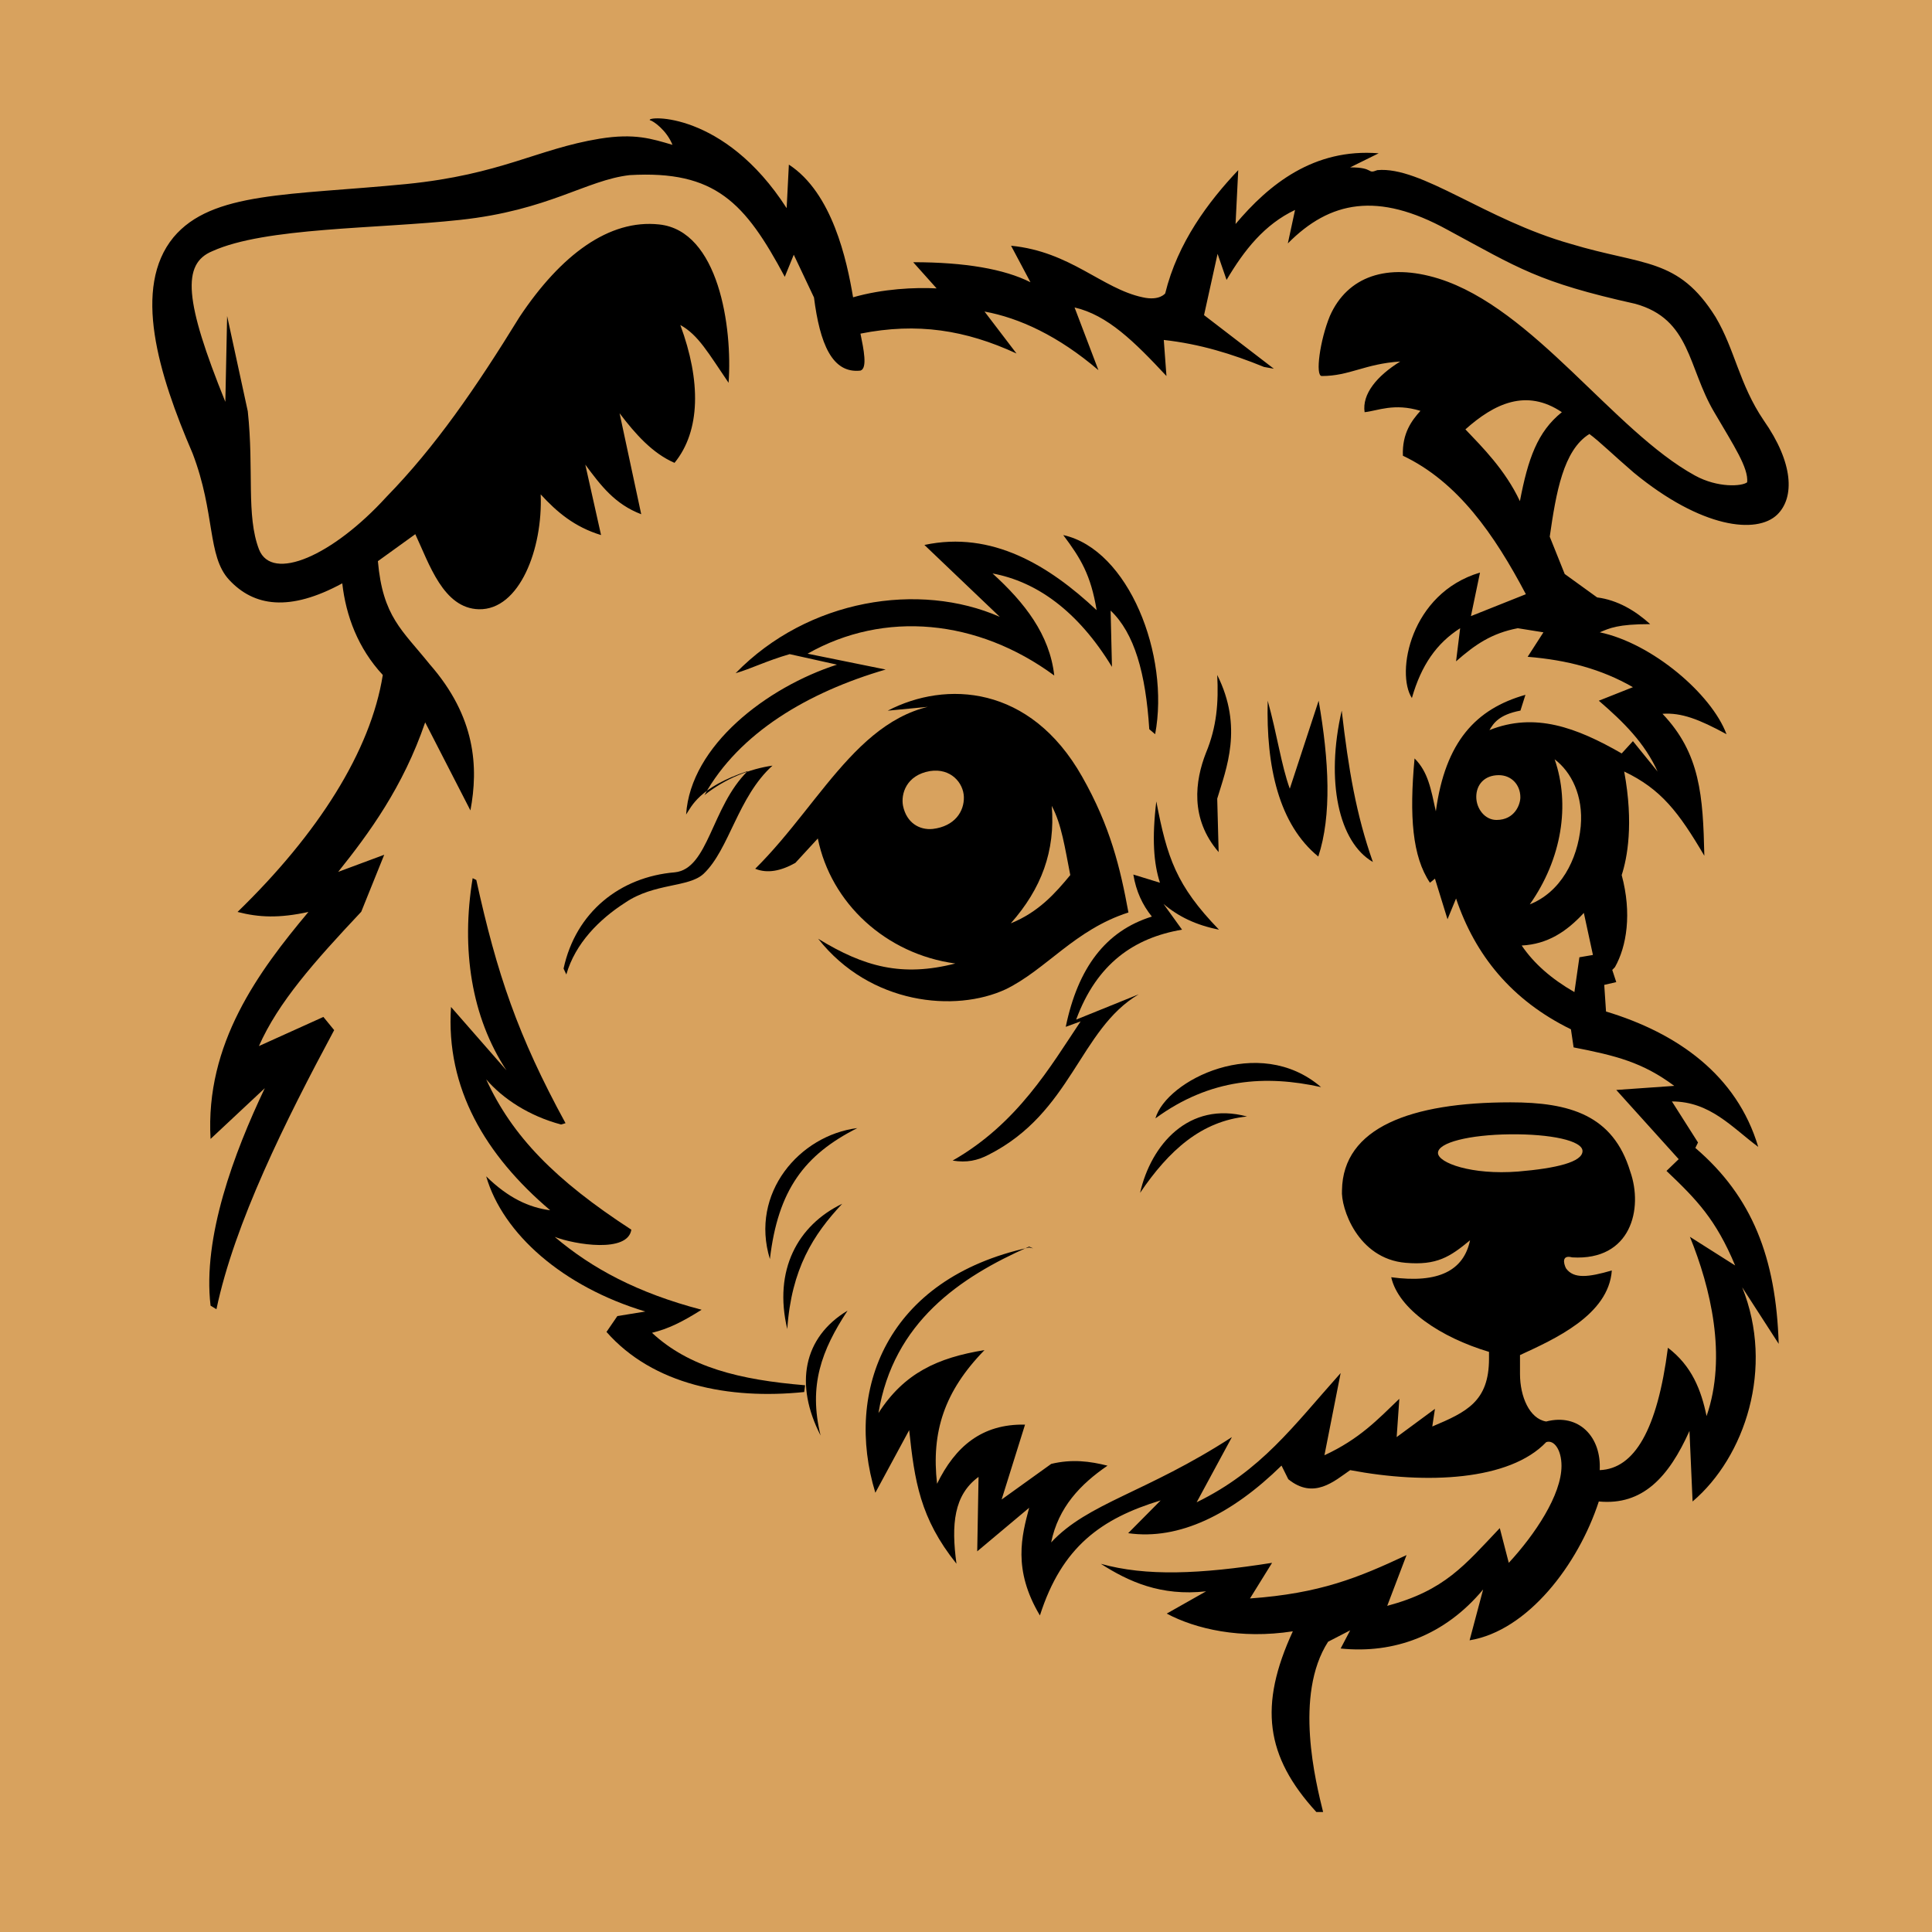
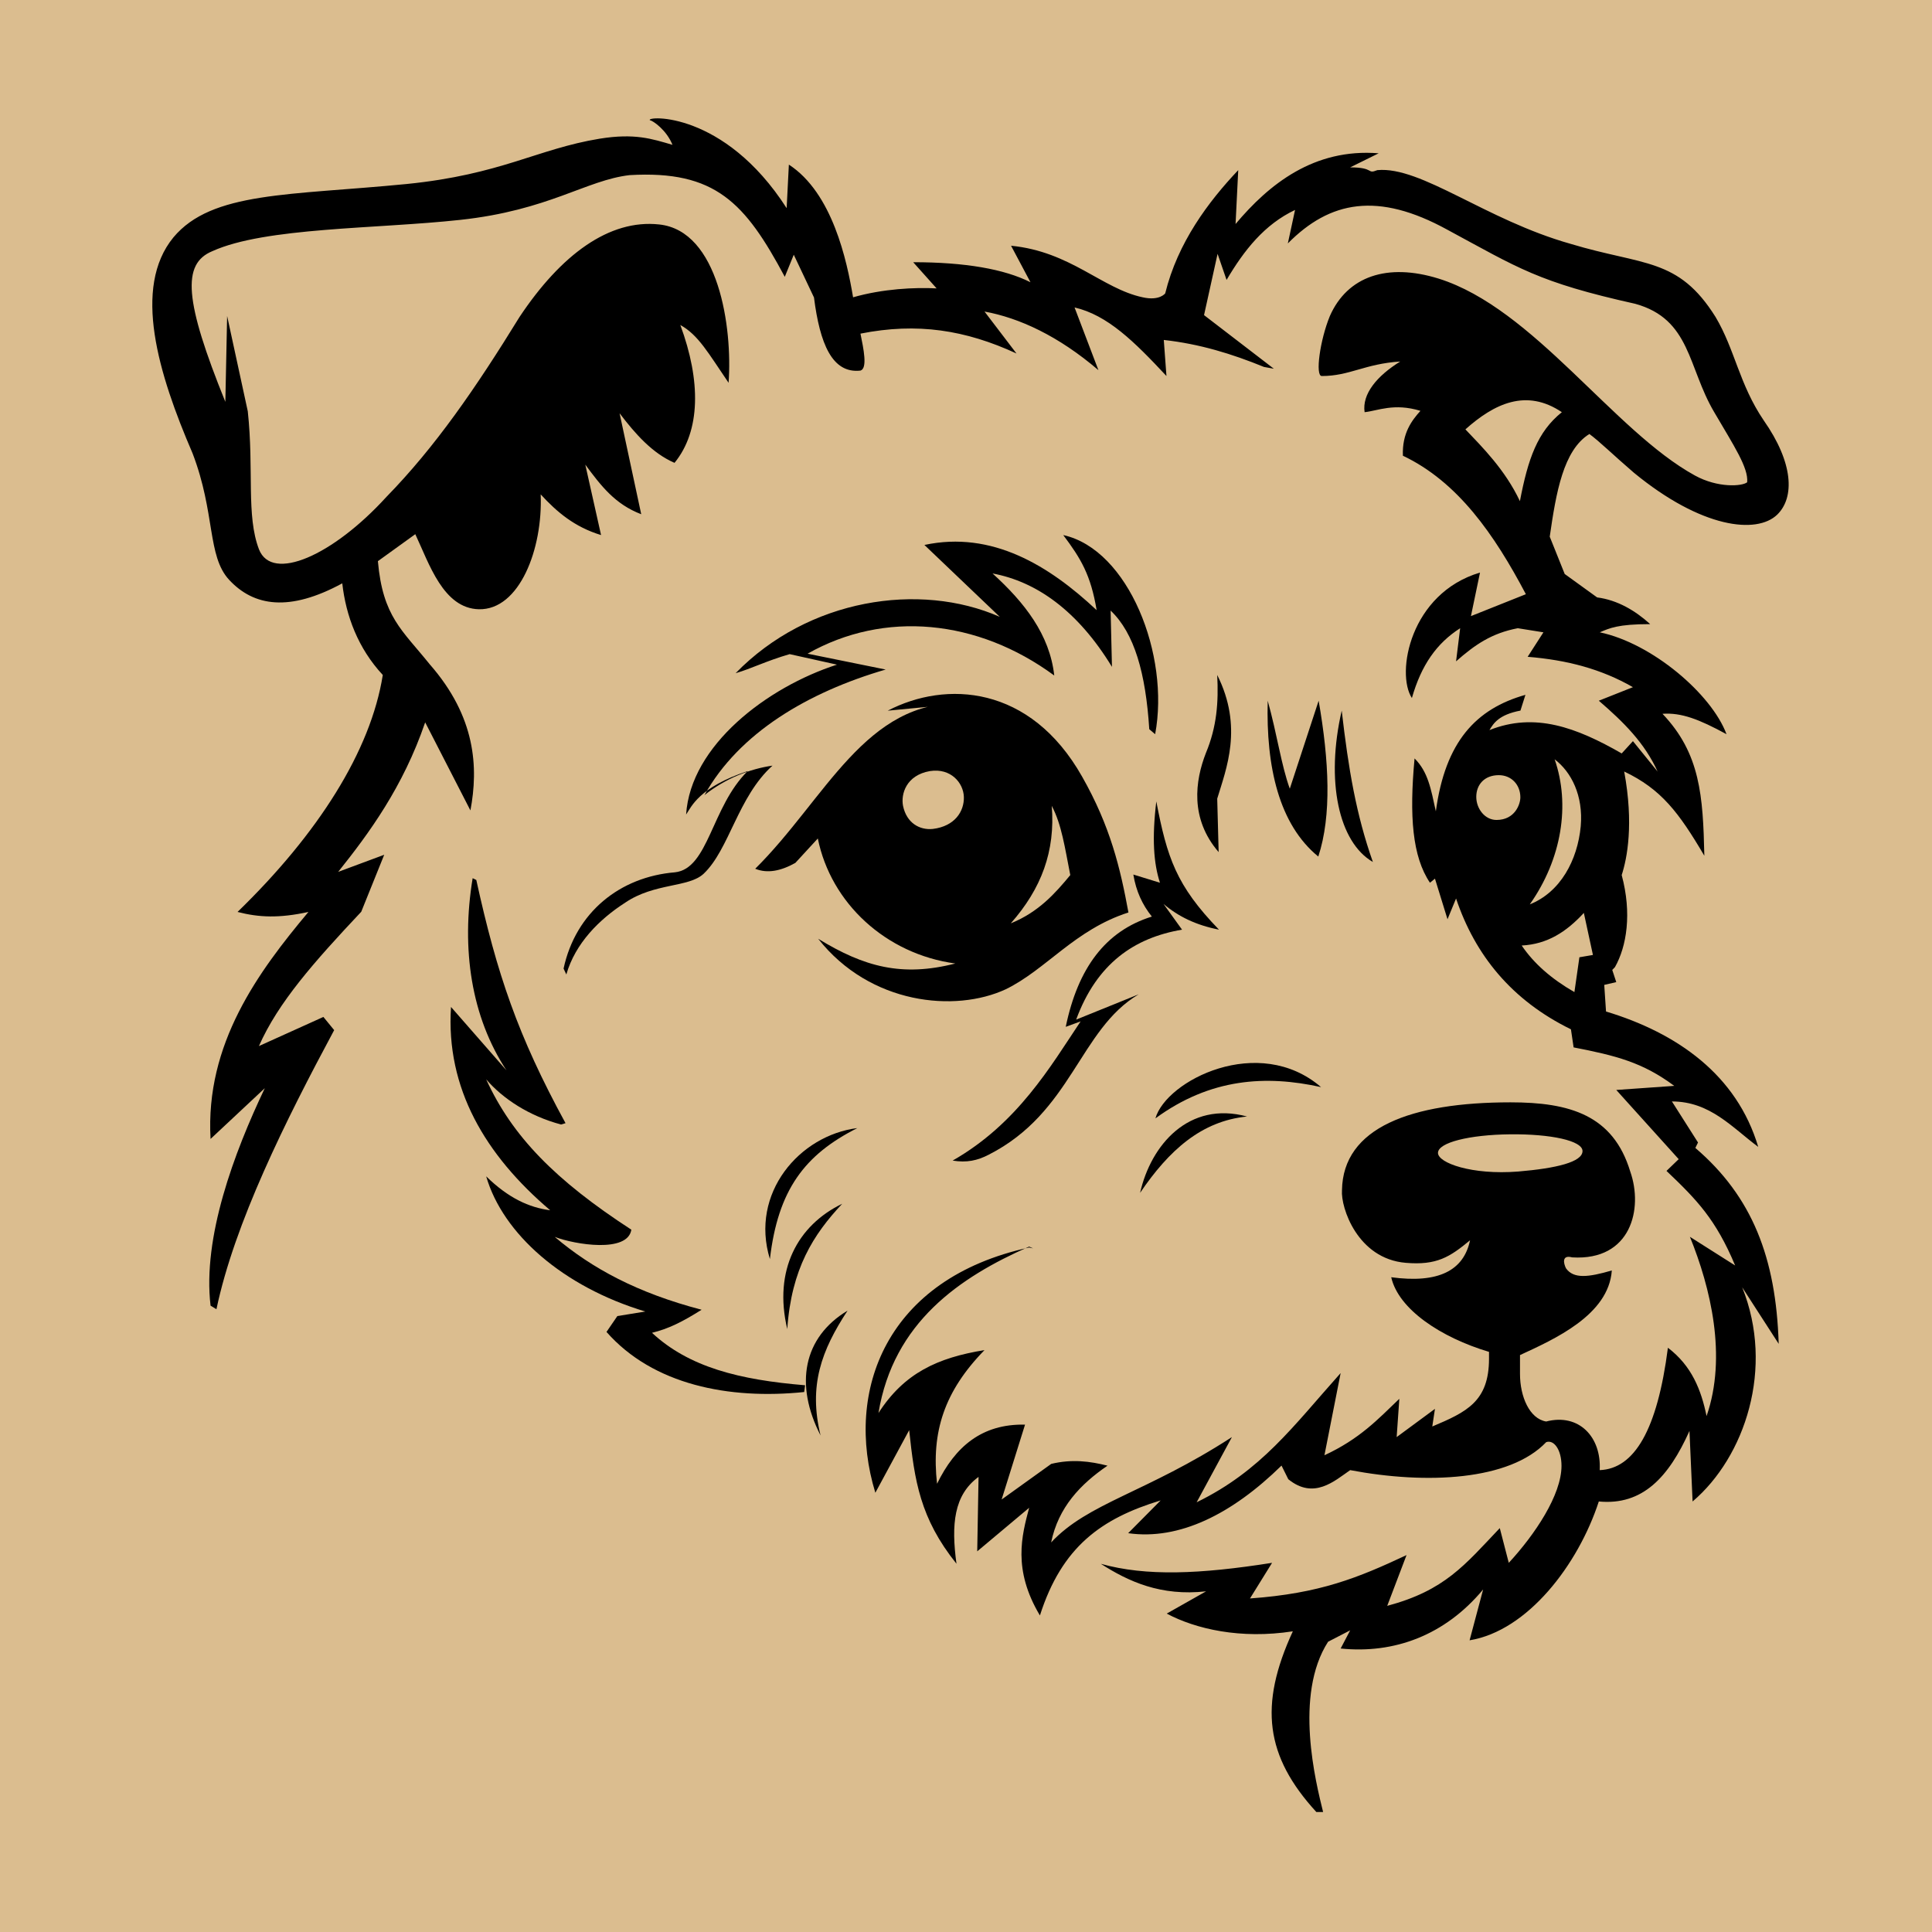
<svg xmlns="http://www.w3.org/2000/svg" width="1024" height="1024" viewBox="0 0 1024 1024" fill="none">
-   <rect width="1024" height="1024" fill="#D8A25E" />
-   <path d="M91.92 125.81C112.31 101.407 153.374 103.626 215.442 97.537C265.805 92.486 284.685 78.94 317.819 73.512C336.51 70.491 345.572 73.606 356.428 76.769C353.266 68.886 346.092 63.978 344.44 63.694C342.269 61.523 383.663 58.55 416.939 110.328L418.119 87.247C441.153 102.21 448.846 137.893 452.15 157.575C467.962 153.044 484.954 152.242 496.424 152.855L484.01 138.978C511.481 138.978 532.343 142.613 546.173 149.598L535.883 130.246C567.413 133.314 584.074 152.997 605.645 157.575C614.565 159.605 617.586 155.498 617.586 155.498C624.194 128.547 640.478 106.882 656.29 90.174L654.874 118.73C672.574 97.678 696.363 78.515 730.725 81.253L715.621 88.71C728.742 88.71 724.211 92.486 730.017 90.174C753.333 88.002 787.317 116.511 832.488 129.255C871.003 140.914 889.458 136.335 909.282 168.006C919.619 185.423 921.79 203.595 934.77 222.758C950.582 245.273 951.29 263.634 941.992 272.743C931.136 283.269 901.872 280.059 866 250.559C855.002 241.119 847.875 234.039 842.4 230.027C828.57 238.618 824.747 261.132 821.396 284.449L829.325 304.226L846.506 316.639C857.362 318.055 866.708 323.625 874.637 330.799C857.362 330.799 853.067 332.97 847.922 335.142C875.629 340.947 907.158 367.851 915.088 389.138C900.503 381.209 891.205 377.622 881.151 378.33C901.211 399.381 902.627 421.895 903.335 453.566C889.741 430.486 880.443 418.261 860.855 408.915C866 436.763 862.413 454.935 859.533 463.809C865.009 484.152 862.177 501.616 855.946 512.614L854.53 514.077L856.654 520.543L850.282 522.006L851.226 536.119C889.033 547.542 920.563 569.773 931.891 607.863C918.061 597.621 906.403 583.791 886.154 583.791L899.984 605.55L898.568 608.43C928.681 634.201 941.331 666.58 942.747 712.27L923.395 682.298C940.623 725.108 924.858 772.214 897.105 795.814L895.453 758.431C884.502 782.834 870.673 798.032 847.403 795.814C836.453 829.373 809.69 864.348 778.916 869.398L786.09 842.447C765.794 866.85 738.796 876.667 710.57 873.741L715.621 864.112L703.915 870.154C685.696 898.474 697.449 944.871 701.272 960.4H697.685C670.686 930.9 667.099 903.949 685.224 864.631C657.517 868.926 633.729 863.404 618.389 855.238L639.251 843.438C615.226 846.129 598.045 838.199 583.461 828.854C607.485 835.556 635.9 834.376 674.226 828.334L662.521 847.214C699.62 844.571 719.916 836.217 745.498 824.228L735.256 851.132C765.794 842.966 776.273 829.562 794.917 809.926L799.684 828.334C813.513 813.372 827.626 792.368 827.626 776.934C827.626 768.296 823.567 762.915 819.508 764.378C800.156 784.722 756.165 786.893 715.621 779.199C707.266 784.958 696.363 795.011 682.817 784.014L679.229 776.792C652.939 802.563 624.949 816.487 597.951 812.617L615.179 795.247C583.697 804.829 562.834 819.791 551.176 856.23C536.591 831.827 541.594 813.844 545.465 799.165L517.947 822.246L518.655 782.786C505.533 792.368 504.117 807.991 506.949 828.806C487.597 804.687 484.718 784.722 481.886 758.006L463.95 791.188C447.43 737.191 469.709 677.672 545.465 661.199L547.589 661.671L545.465 660.727C508.649 676.964 473.532 700.847 465.602 748.944C479.243 727.751 496.896 719.633 521.817 715.574C500.483 737.427 493.545 758.95 496.66 786.421C506.241 766.786 520.354 754.608 543.293 755.08L530.88 794.775L557.17 775.895C568.121 773.252 577.702 774.479 587.001 776.839C572.652 786.657 560.946 798.882 557.123 817.526C576.711 796.474 607.485 791.188 652.939 761.688L634.248 796.238C668.515 779.53 685.46 755.835 710.57 727.751L701.98 771.317C720.624 762.679 730.205 752.39 741.675 741.392L740.259 761.688L760.555 746.726L759.139 756.071C777.264 748.425 789.205 742.855 789.205 720.105V716.518C763.623 708.871 741.203 693.909 737.38 676.964C762.49 680.362 775.801 673.377 779.152 657.376C768.437 666.25 761.499 670.734 745.026 669.318C719.444 667.146 710.57 639.959 711.278 630.85C711.797 597.621 747.858 584.263 800.628 584.263C831.921 584.263 855.002 590.966 864.065 620.938C871.003 640.62 864.537 668.326 833.29 666.438C827.862 664.975 828.57 669.318 829.986 672.197C834.045 677.955 841.928 676.964 854.294 673.377C852.642 697.024 823.803 709.815 805.631 718.217V728.223C805.631 740.165 810.634 751.965 819.508 753.428C836.925 748.897 848.866 761.735 847.875 779.199C866.236 778.491 878.413 757.959 884.03 714.346C896.68 723.928 901.683 736.766 904.515 750.549C915.465 718.925 906.639 682.486 895.689 655.535L919.666 670.734C909.424 646.331 899.512 636.042 883.275 620.607L889.741 614.377L856.654 577.702L887.381 575.531C870.673 563.07 856.418 559.483 834.045 555.141L832.629 545.559C801.1 530.125 781.795 506.147 771.741 476.222L767.21 487.22L760.555 465.697L757.912 467.868C748.566 453.991 746.914 432.657 749.746 401.977C756.921 409.151 758.384 418.025 761.027 430.014C766.03 393.103 782.267 375.686 808.51 368.276L805.867 376.63C794.445 378.802 791.565 383.38 789.441 386.967C813.466 377.386 835.461 385.504 859.533 399.334L865.481 392.82L878.555 408.915C871.664 393.764 860.713 382.861 847.403 371.391L865.481 364.217C848.819 354.635 830.694 349.821 809.69 348.122L818.045 335.142L804.451 332.97C790.621 335.614 781.795 341.655 771.741 350.529L773.913 332.97C761.499 340.9 753.333 352.464 748.33 369.975C739.74 356.806 747.386 314.468 784.438 303.47L779.624 326.551L808.746 314.94C792.037 283.269 772.685 255.374 743.563 241.544C743.091 229.555 748.33 222.806 752.861 217.755C738.796 213.46 730.205 217.755 723.267 218.463C721.851 208.882 729.733 199.3 742.147 191.606C723.267 192.834 715.385 199.3 700.564 199.3C696.977 199.3 699.62 180.184 704.859 167.487C714.157 146.436 735.256 139.214 762.49 147.663C812.805 163.428 855.238 228.375 898.332 252.022C910.509 258.725 923.395 257.781 926.038 255.61C926.746 247.916 919.1 236.446 908.574 218.463C894.509 194.722 896.208 169.186 866.708 161.021C815.165 149.551 804.923 142.141 767.21 121.798C730.205 101.454 704.859 106.505 682.581 129.019L686.404 111.272C670.167 118.966 659.405 132.606 650.107 148.371L645.34 134.542L638.165 167.015L675.17 195.43L669.931 194.486C652.939 187.547 635.947 182.308 616.831 180.184L618.247 199.3C601.066 180.892 587.001 167.015 569.537 162.956L582.186 196.185C560.946 178.013 540.178 168.478 521.817 165.127L538.762 187.358C511.764 174.898 486.181 170.838 456.068 176.833C457.72 184.951 459.891 195.241 456.068 196.421C441.011 198.12 434.545 182.072 431.429 157.67L420.715 135.014L415.948 146.719C394.944 107.449 379.179 90.174 333.725 92.817C310.692 95.46 290.868 111.508 243.762 116.558C199.488 121.373 140.536 120.429 112.546 133.126C96.309 139.828 97.725 159.369 119.437 212.988L120.381 167.487L131.332 217.991C134.683 249.143 130.388 273.262 137.279 291.198C144.17 308.71 176.408 294.55 204.822 263.35C230.64 236.918 252.116 205.766 275.386 167.959C297.334 135.014 322.869 116.086 349.396 118.966C380.925 122.317 388.288 173.482 386.164 202.887C375.403 187.122 370.164 177.541 360.582 172.254C371.58 201.943 371.344 228.375 357.514 245.32C345.809 240.27 336.746 230.027 328.392 219.03L339.861 272.554C325.985 267.268 318.574 257.545 310.22 246.264L318.574 283.599C304.461 279.304 295.163 271.374 286.573 262.029C287.753 290.821 275.386 323.389 253.816 322.917C234.936 322.445 227.525 298.892 220.115 283.127L200.291 297.429C202.887 326.929 213.177 333.914 227.761 352.086C252.211 379.982 253.627 406.697 249.332 429.542L225.354 382.861C213.649 417.128 195.524 441.766 179.24 462.11L203.642 453.047L191.464 483.255C166.354 509.97 147.474 531.258 137.232 554.433L171.404 538.998L177.116 545.984C151.297 594.081 124.299 648.266 114.717 693.909L111.602 692.021C107.307 655.818 124.016 611.073 140.347 576.758L111.602 603.662C108.723 553.206 136.949 515.021 163.475 483.35C147.946 486.748 137.232 486.276 125.904 483.35C168.525 442.002 196.468 398.154 202.887 357.75C189.765 343.638 183.346 326.41 181.411 309.182C153.421 324.38 134.541 321.454 121.42 307.294C109.714 294.597 114.245 272.082 102.068 240.27C83.896 198.12 70.066 152.43 91.92 125.81ZM805.584 265.616C809.879 243.149 814.882 228.847 827.815 218.463C808.935 205.766 791.99 213.932 776.697 227.573C785.571 236.918 797.701 248.907 805.584 265.616ZM839.473 483.869C830.175 493.922 820.169 500.436 806.528 501.144C812.994 510.678 822.293 518.844 834.47 525.83L837.113 507.374L844.288 506.147L839.473 483.869ZM837.821 437.943C839.237 421.659 832.818 409.151 823.992 402.449C832.346 426.426 827.815 455.218 810.823 479.338C827.06 472.871 836.122 455.926 837.821 437.943ZM793.17 434.592C802.988 434.592 805.82 426.19 805.82 422.603C805.82 415.901 801.053 410.85 794.397 410.85C786.751 410.85 782.456 415.901 782.456 422.367C782.456 428.598 786.987 434.592 793.17 434.592ZM804.64 620.938C824.936 619.238 838.765 615.887 838.765 610.082C838.765 604.559 821.821 600.972 800.345 601.208C778.869 601.444 762.16 605.55 762.16 611.073C762.16 616.359 780.049 622.873 804.64 620.938Z" fill="black" />
+   <rect width="1024" height="1024" fill="#DBBD8F" />
+   <path d="M91.92 125.81C112.31 101.407 153.374 103.626 215.442 97.537C265.805 92.486 284.685 78.94 317.819 73.512C336.51 70.491 345.573 73.606 356.429 76.769C353.266 68.886 346.092 63.978 344.44 63.694C342.269 61.523 383.663 58.55 416.939 110.328L418.119 87.247C441.153 102.21 448.846 137.893 452.15 157.575C467.962 153.044 484.954 152.242 496.424 152.855L484.01 138.978C511.481 138.978 532.343 142.613 546.173 149.598L535.883 130.246C567.413 133.314 584.074 152.997 605.645 157.575C614.566 159.605 617.586 155.498 617.586 155.498C624.194 128.547 640.478 106.882 656.29 90.174L654.874 118.73C672.574 97.678 696.363 78.515 730.725 81.253L715.621 88.71C728.742 88.71 724.211 92.486 730.017 90.174C753.334 88.002 787.318 116.511 832.488 129.255C871.003 140.914 889.458 136.335 909.282 168.006C919.619 185.423 921.79 203.595 934.77 222.758C950.582 245.273 951.29 263.634 941.992 272.743C931.136 283.269 901.872 280.059 866 250.559C855.002 241.119 847.875 234.039 842.4 230.027C828.57 238.618 824.747 261.132 821.396 284.449L829.326 304.226L846.506 316.639C857.362 318.055 866.708 323.625 874.638 330.799C857.362 330.799 853.067 332.97 847.922 335.142C875.629 340.947 907.158 367.851 915.088 389.138C900.503 381.209 891.205 377.622 881.151 378.33C901.211 399.381 902.627 421.895 903.335 453.566C889.742 430.486 880.443 418.261 860.855 408.915C866 436.763 862.413 454.935 859.534 463.809C865.009 484.152 862.177 501.616 855.946 512.614L854.53 514.077L856.654 520.543L850.282 522.006L851.226 536.119C889.034 547.542 920.563 569.773 931.891 607.863C918.062 597.621 906.403 583.791 886.154 583.791L899.984 605.55L898.568 608.43C928.682 634.201 941.331 666.58 942.747 712.27L923.395 682.298C940.623 725.108 924.858 772.214 897.105 795.814L895.453 758.431C884.502 782.834 870.673 798.032 847.403 795.814C836.453 829.373 809.69 864.348 778.916 869.398L786.09 842.447C765.794 866.85 738.796 876.667 710.57 873.741L715.621 864.112L703.915 870.154C685.696 898.474 697.449 944.871 701.272 960.4H697.685C670.686 930.9 667.099 903.949 685.224 864.631C657.518 868.926 633.729 863.404 618.389 855.238L639.251 843.438C615.226 846.129 598.046 838.199 583.461 828.854C607.486 835.556 635.9 834.376 674.226 828.334L662.521 847.214C699.62 844.571 719.916 836.217 745.498 824.228L735.256 851.132C765.794 842.966 776.273 829.562 794.917 809.926L799.684 828.334C813.514 813.372 827.626 792.368 827.626 776.934C827.626 768.296 823.567 762.915 819.508 764.378C800.156 784.722 756.166 786.893 715.621 779.199C707.266 784.958 696.363 795.011 682.817 784.014L679.23 776.792C652.939 802.563 624.95 816.487 597.951 812.617L615.179 795.247C583.697 804.829 562.834 819.791 551.176 856.23C536.591 831.827 541.594 813.844 545.465 799.165L517.947 822.246L518.655 782.786C505.534 792.368 504.118 807.991 506.95 828.806C487.598 804.687 484.718 784.722 481.886 758.006L463.95 791.188C447.43 737.191 469.709 677.672 545.465 661.199L547.589 661.671L545.465 660.727C508.649 676.964 473.532 700.847 465.602 748.944C479.243 727.751 496.896 719.633 521.818 715.574C500.483 737.427 493.545 758.95 496.66 786.421C506.242 766.786 520.354 754.608 543.294 755.08L530.88 794.775L557.17 775.895C568.121 773.252 577.702 774.479 587.001 776.839C572.652 786.657 560.946 798.882 557.123 817.526C576.711 796.474 607.486 791.188 652.939 761.688L634.248 796.238C668.515 779.53 685.46 755.835 710.57 727.751L701.98 771.317C720.624 762.679 730.206 752.39 741.675 741.392L740.259 761.688L760.555 746.726L759.139 756.071C777.264 748.425 789.206 742.855 789.206 720.105V716.518C763.623 708.871 741.203 693.909 737.38 676.964C762.49 680.362 775.801 673.377 779.152 657.376C768.438 666.25 761.499 670.734 745.026 669.318C719.444 667.146 710.57 639.959 711.278 630.85C711.798 597.621 747.858 584.263 800.628 584.263C831.922 584.263 855.002 590.966 864.065 620.938C871.003 640.62 864.537 668.326 833.29 666.438C827.862 664.975 828.57 669.318 829.986 672.197C834.046 677.955 841.928 676.964 854.294 673.377C852.642 697.024 823.803 709.815 805.631 718.217V728.223C805.631 740.165 810.634 751.965 819.508 753.428C836.925 748.897 848.866 761.735 847.875 779.199C866.236 778.491 878.414 757.959 884.03 714.346C896.68 723.928 901.683 736.766 904.515 750.549C915.466 718.925 906.639 682.486 895.689 655.535L919.666 670.734C909.424 646.331 899.512 636.042 883.275 620.607L889.742 614.377L856.654 577.702L887.382 575.531C870.673 563.07 856.418 559.483 834.046 555.141L832.63 545.559C801.1 530.125 781.795 506.147 771.742 476.222L767.21 487.22L760.555 465.697L757.912 467.868C748.566 453.991 746.914 432.657 749.746 401.977C756.921 409.151 758.384 418.025 761.027 430.014C766.03 393.103 782.267 375.686 808.51 368.276L805.867 376.63C794.445 378.802 791.566 383.38 789.442 386.967C813.466 377.386 835.462 385.504 859.534 399.334L865.481 392.82L878.555 408.915C871.664 393.764 860.714 382.861 847.403 371.391L865.481 364.217C848.819 354.635 830.694 349.821 809.69 348.122L818.045 335.142L804.451 332.97C790.622 335.614 781.795 341.655 771.742 350.529L773.913 332.97C761.499 340.9 753.334 352.464 748.33 369.975C739.74 356.806 747.386 314.468 784.438 303.47L779.624 326.551L808.746 314.94C792.038 283.269 772.686 255.374 743.563 241.544C743.091 229.555 748.33 222.806 752.862 217.755C738.796 213.46 730.206 217.755 723.267 218.463C721.851 208.882 729.734 199.3 742.147 191.606C723.267 192.834 715.385 199.3 700.564 199.3C696.977 199.3 699.62 180.184 704.859 167.487C714.158 146.436 735.256 139.214 762.49 147.663C812.806 163.428 855.238 228.375 898.332 252.022C910.51 258.725 923.395 257.781 926.038 255.61C926.746 247.916 919.1 236.446 908.574 218.463C894.509 194.722 896.208 169.186 866.708 161.021C815.166 149.551 804.923 142.141 767.21 121.798C730.206 101.454 704.859 106.505 682.581 129.019L686.404 111.272C670.167 118.966 659.406 132.606 650.107 148.371L645.34 134.542L638.166 167.015L675.17 195.43L669.931 194.486C652.939 187.547 635.947 182.308 616.831 180.184L618.247 199.3C601.066 180.892 587.001 167.015 569.537 162.956L582.186 196.185C560.946 178.013 540.178 168.478 521.818 165.127L538.762 187.358C511.764 174.898 486.182 170.838 456.068 176.833C457.72 184.951 459.891 195.241 456.068 196.421C441.011 198.12 434.545 182.072 431.43 157.67L420.715 135.014L415.948 146.719C394.944 107.449 379.179 90.174 333.726 92.817C310.692 95.46 290.868 111.508 243.762 116.558C199.489 121.373 140.536 120.429 112.546 133.126C96.309 139.828 97.726 159.369 119.438 212.988L120.382 167.487L131.332 217.991C134.683 249.143 130.388 273.262 137.279 291.198C144.17 308.71 176.408 294.55 204.822 263.35C230.641 236.918 252.117 205.766 275.386 167.959C297.334 135.014 322.87 116.086 349.396 118.966C380.926 122.317 388.289 173.482 386.165 202.887C375.403 187.122 370.164 177.541 360.582 172.254C371.58 201.943 371.344 228.375 357.514 245.32C345.809 240.27 336.746 230.027 328.392 219.03L339.862 272.554C325.985 267.268 318.574 257.545 310.22 246.264L318.574 283.599C304.462 279.304 295.163 271.374 286.573 262.029C287.753 290.821 275.386 323.389 253.816 322.917C234.936 322.445 227.526 298.892 220.115 283.127L200.291 297.429C202.887 326.929 213.177 333.914 227.762 352.086C252.211 379.982 253.627 406.697 249.332 429.542L225.354 382.861C213.649 417.128 195.524 441.766 179.24 462.11L203.642 453.047L191.465 483.255C166.354 509.97 147.474 531.258 137.232 554.433L171.405 538.998L177.116 545.984C151.298 594.081 124.299 648.266 114.718 693.909L111.602 692.021C107.307 655.818 124.016 611.073 140.347 576.758L111.602 603.662C108.723 553.206 136.949 515.021 163.475 483.35C147.946 486.748 137.232 486.276 125.904 483.35C168.526 442.002 196.468 398.154 202.887 357.75C189.766 343.638 183.346 326.41 181.411 309.182C153.422 324.38 134.542 321.454 121.42 307.294C109.714 294.597 114.246 272.082 102.068 240.27C83.896 198.12 70.066 152.43 91.92 125.81ZM805.584 265.616C809.879 243.149 814.882 228.847 827.815 218.463C808.935 205.766 791.99 213.932 776.698 227.573C785.571 236.918 797.702 248.907 805.584 265.616ZM839.474 483.869C830.175 493.922 820.169 500.436 806.528 501.144C812.994 510.678 822.293 518.844 834.47 525.83L837.114 507.374L844.288 506.147L839.474 483.869ZM837.822 437.943C839.238 421.659 832.818 409.151 823.992 402.449C832.346 426.426 827.815 455.218 810.823 479.338C827.06 472.871 836.122 455.926 837.822 437.943ZM793.17 434.592C802.988 434.592 805.82 426.19 805.82 422.603C805.82 415.901 801.053 410.85 794.398 410.85C786.751 410.85 782.456 415.901 782.456 422.367C782.456 428.598 786.987 434.592 793.17 434.592ZM804.64 620.938C824.936 619.238 838.766 615.887 838.766 610.082C838.766 604.559 821.821 600.972 800.345 601.208C778.869 601.444 762.16 605.55 762.16 611.073C762.16 616.359 780.049 622.873 804.64 620.938Z" fill="black" />
  <path d="M433.648 497.557C458.05 512.519 478.158 517.9 506.336 510.678C469.52 505.675 440.398 478.724 433.459 444.409L421.565 457.342C413.918 461.637 406.744 463.101 400.278 460.457C437.566 423.547 458.806 370.683 510.395 372.854L470.511 376.677C501.333 360.629 546.031 363.037 573.502 411.558C588.558 438.037 593.798 460.221 598.093 483.633C569.678 492.742 554.622 513.793 533.098 524.319C506.336 536.78 461.166 532.485 433.648 497.557ZM492.931 408.679C480.282 410.85 477.402 420.904 478.63 427.134C480.518 436.244 487.456 440.067 494.394 439.359C506.1 437.943 511.103 430.013 510.867 422.367C510.631 414.909 503.929 406.98 492.931 408.679ZM567.271 463.809C564.392 449.224 562.693 436.999 557.454 427.134C559.389 451.159 551.978 470.983 535.742 489.391C550.562 483.397 559.389 473.343 567.271 463.809Z" fill="black" />
  <path d="M418.544 346.706C406.13 350.293 398.248 354.399 389.894 356.806C428.314 317.347 487.314 308.238 529.889 326.929L489.958 288.838C525.83 281.145 556.132 299.836 581.242 323.389C578.127 304.698 572.888 296.06 563.542 283.599C598.187 291.246 620.135 347.225 612.253 389.138L609.138 386.495C607.25 356.806 601.255 335.566 588.653 323.625L589.361 353.455C571.189 323.625 549.241 308.238 526.066 303.942C543.01 319.33 556.368 336.322 558.775 358.034C518.183 328.156 468.718 323.389 428.031 346.47L469.426 354.871C428.314 366.86 391.782 388.383 373.374 421.423C384.607 412.55 397.493 407.499 409.434 405.8C391.074 422.367 386.542 450.215 372.949 463.101C365.066 470.511 346.942 467.868 331.413 478.393C317.583 487.267 304.934 499.964 300.166 516.484L298.703 513.369C305.17 483.397 328.675 464.753 357.703 462.346C375.592 460.458 377.008 427.606 396.313 408.679C370.306 417.317 366.483 427.606 363.651 431.713C366.011 395.038 406.602 364.217 443.607 352.275L418.544 346.706Z" fill="black" />
  <path d="M250.512 465.461L252.448 466.405C263.398 516.201 274.396 548.863 299.742 595.308L297.382 596.016C280.39 591.485 266.56 582.375 257.687 572.086C271.516 602.294 294.267 625.516 334.623 651.759C332.735 664.22 304.745 659.689 294.031 655.583C313.855 672.386 337.974 685.319 371.864 694.192C361.574 700.659 354.4 704.246 345.573 706.417C365.161 724.636 391.876 731.339 426.71 734.218L426.238 737.805C386.401 741.911 346.092 733.982 321.454 705.945L327.212 697.543L342.033 695.136C298.279 681.967 266.513 653.931 257.687 623.487C269.392 634.956 280.39 640.007 291.624 641.47C257.215 612.253 236.211 576.759 239.043 533.712L268.448 567.319C249.804 538.999 244.329 503.079 250.512 465.461Z" fill="black" />
  <path d="M454.416 597.904C426.427 612.017 412.361 630.661 408.066 667.335C397.351 632.36 423.831 601.727 454.416 597.904Z" fill="black" />
  <path d="M446.392 638.024C431.099 654.308 419.441 672.527 417.269 704.434C409.859 673.282 422.745 649.399 446.392 638.024Z" fill="black" />
  <path d="M449.224 694.664C435.394 715.715 428.456 734.359 434.922 760.838C421.092 733.887 425.624 708.871 449.224 694.664Z" fill="black" />
-   <path d="M645.152 357.75C659.028 385.409 649.919 407.499 645.152 423.311L645.907 451.631C630.567 433.884 633.446 413.729 639.157 399.097C644.916 385.268 645.907 372.335 645.152 357.75Z" fill="black" />
-   <path d="M711.136 376.63C714.723 407.735 718.783 431.713 727.656 456.87C709.484 446.345 702.546 413.965 711.136 376.63Z" fill="black" />
+   <path d="M645.151 357.75C659.028 385.409 649.919 407.499 645.151 423.311L645.907 451.631C630.567 433.884 633.446 413.729 639.157 399.097C644.915 385.268 645.907 372.335 645.151 357.75Z" fill="black" />
+   <path d="M711.136 376.63C714.724 407.735 718.783 431.713 727.656 456.87C709.484 446.345 702.546 413.965 711.136 376.63Z" fill="black" />
  <path d="M671.914 371.391C676.917 389.327 679.088 405.564 683.619 418.025L698.912 371.391C704.434 403.157 705.898 432.185 698.723 453.991C677.908 436.999 670.97 406.508 671.914 371.391Z" fill="black" />
  <path d="M612.866 424.775C618.578 454.463 623.345 469.284 646.095 492.743C633.918 490.335 624.572 485.804 616.69 479.102L626.507 492.743C601.161 497.038 581.337 510.679 570.386 540.415L603.521 527.01C572.038 545.654 568.215 589.55 524.036 612.017C518.042 615.132 512.33 616.359 504.92 615.132C539.329 595.497 556.746 565.289 572.746 541.359L564.864 544.238C571.33 513.086 585.915 493.451 610.506 485.804C605.503 479.574 602.152 472.399 600.689 463.526L614.802 467.868C611.45 457.579 610.506 444.41 612.866 424.775Z" fill="black" />
-   <path d="M700.187 576.192C671.017 569.725 641.564 571.425 612.395 592.759C618.106 572.652 667.147 547.778 700.187 576.192Z" fill="black" />
-   <path d="M660.963 591.768C636.75 594.175 619.569 609.704 604.276 632.219C609.987 606.872 630.047 583.414 660.963 591.768Z" fill="black" />
+   <path d="M700.186 576.192C671.017 569.725 641.564 571.425 612.394 592.759C618.105 572.652 667.146 547.778 700.186 576.192Z" fill="black" />
+   <path d="M660.964 591.768C636.75 594.175 619.569 609.704 604.276 632.219C609.988 606.872 630.048 583.414 660.964 591.768Z" fill="black" />
</svg>
